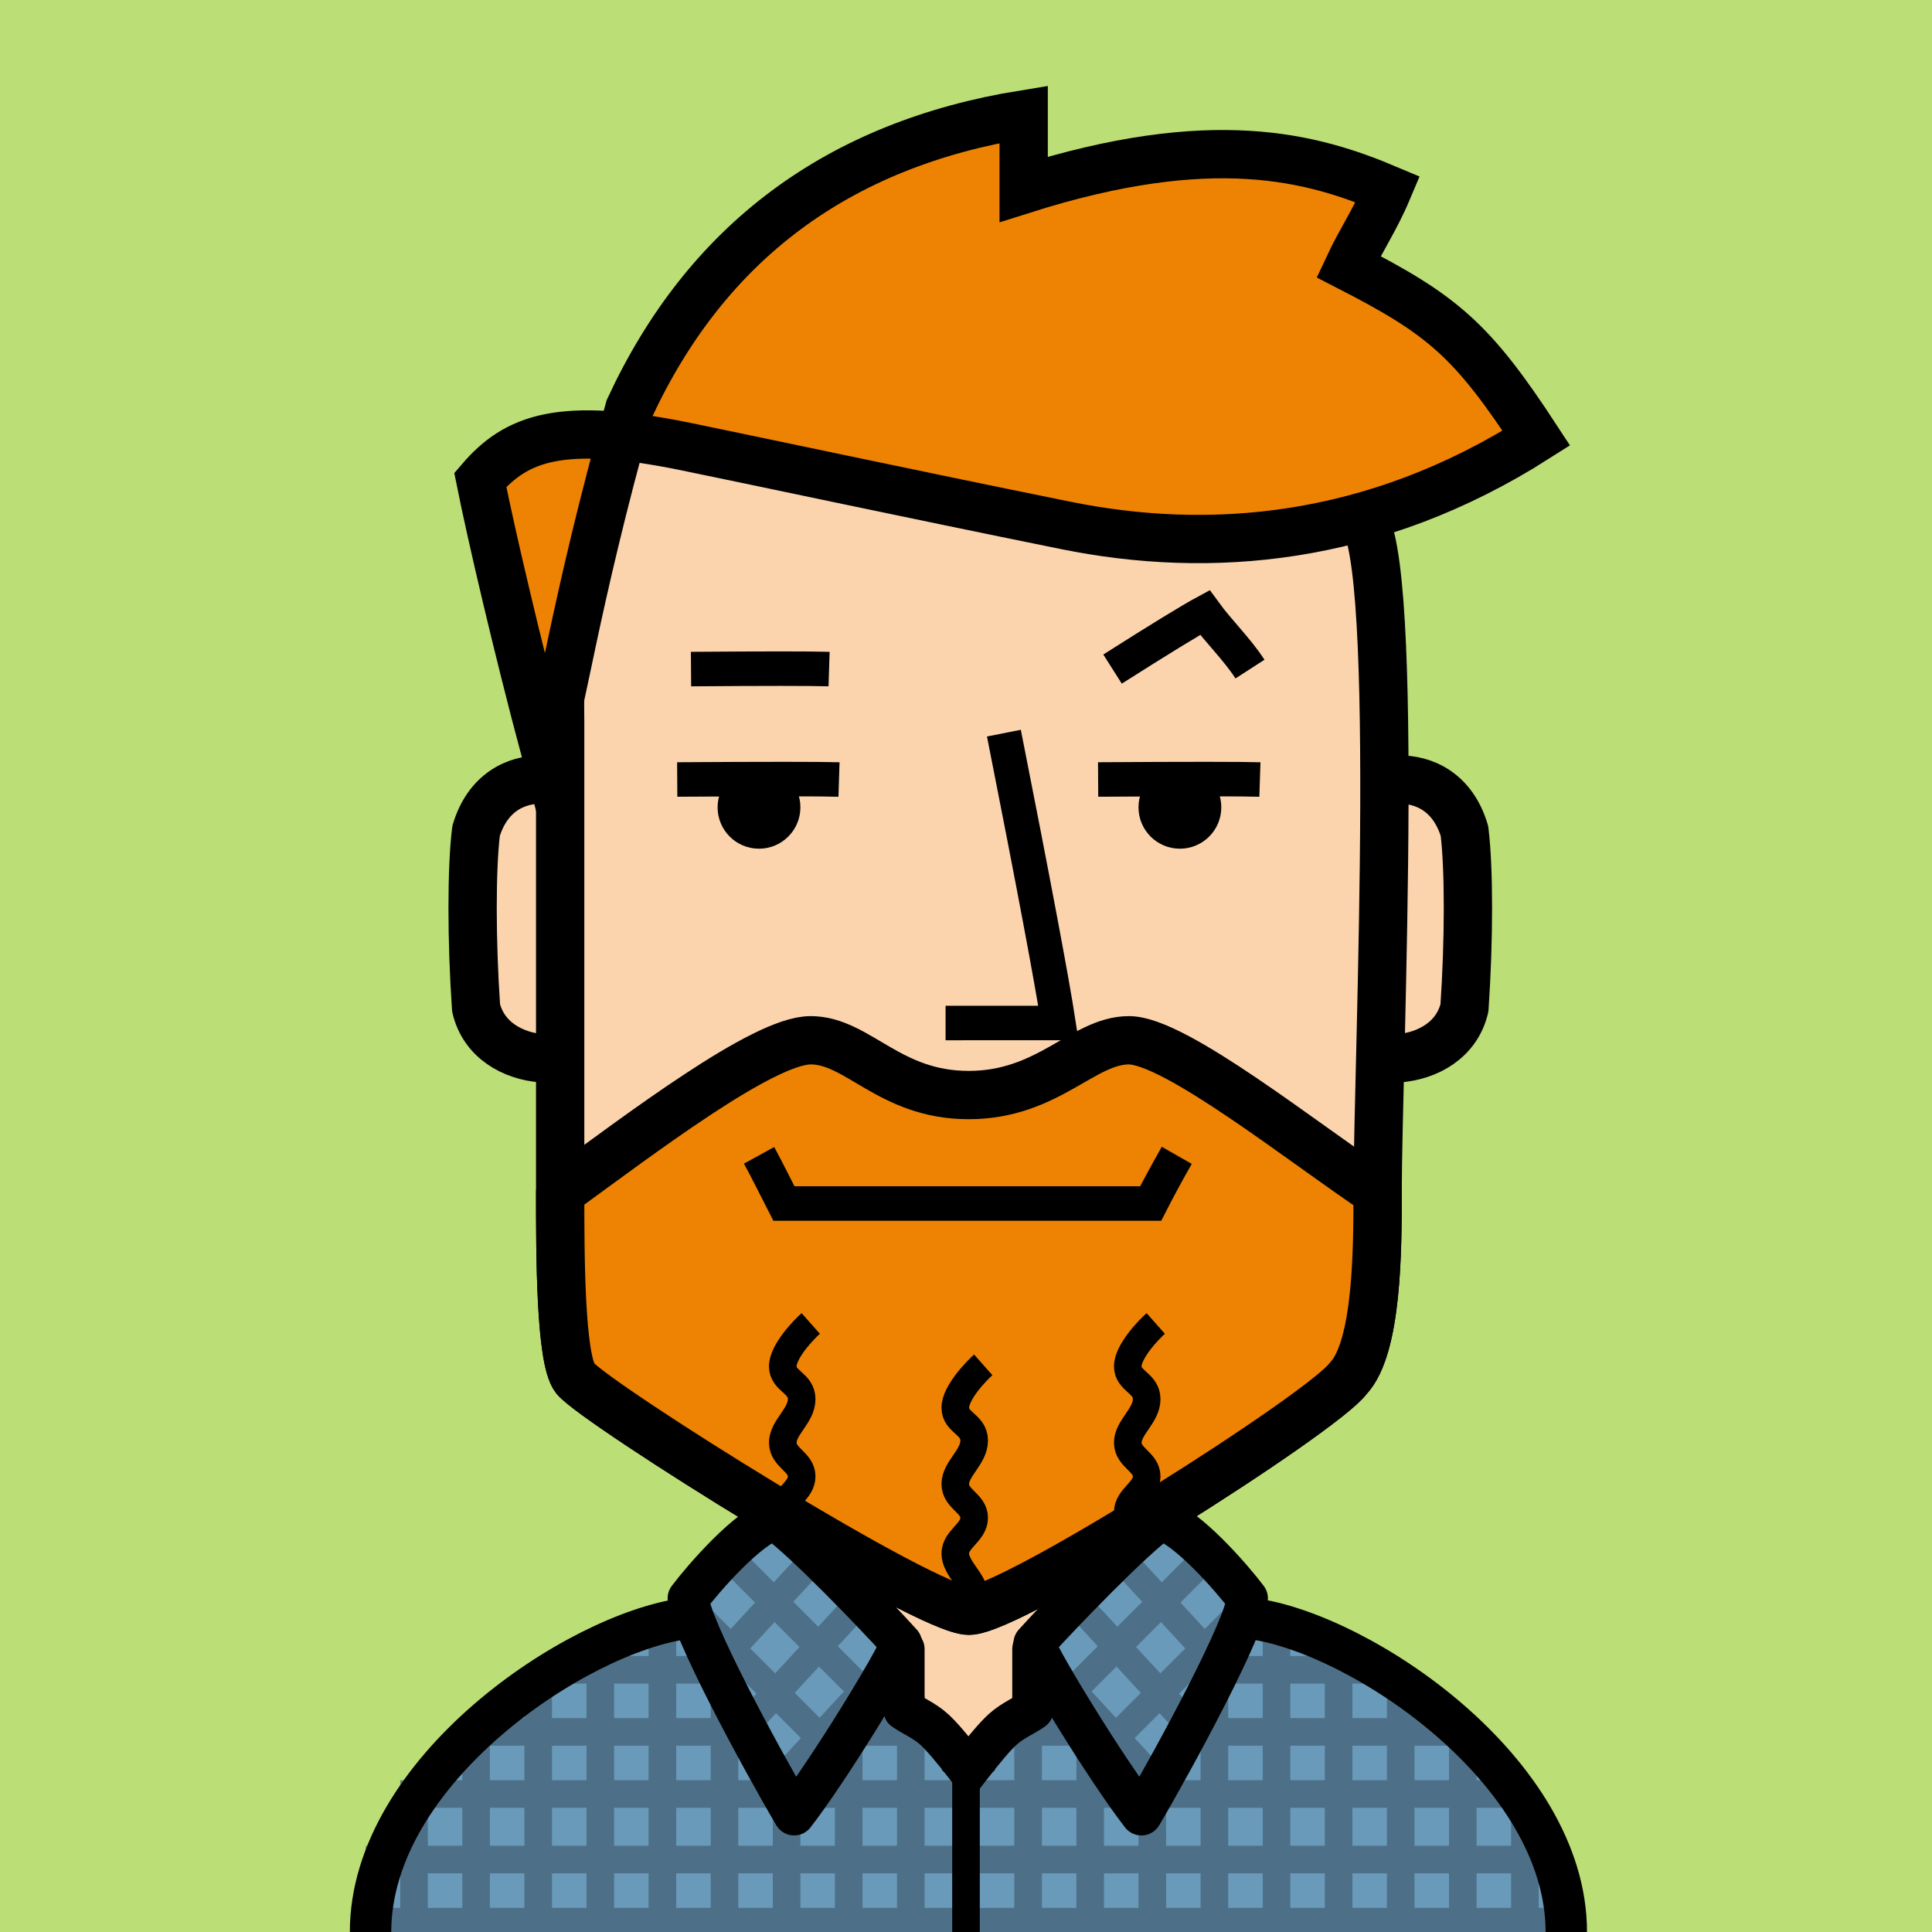
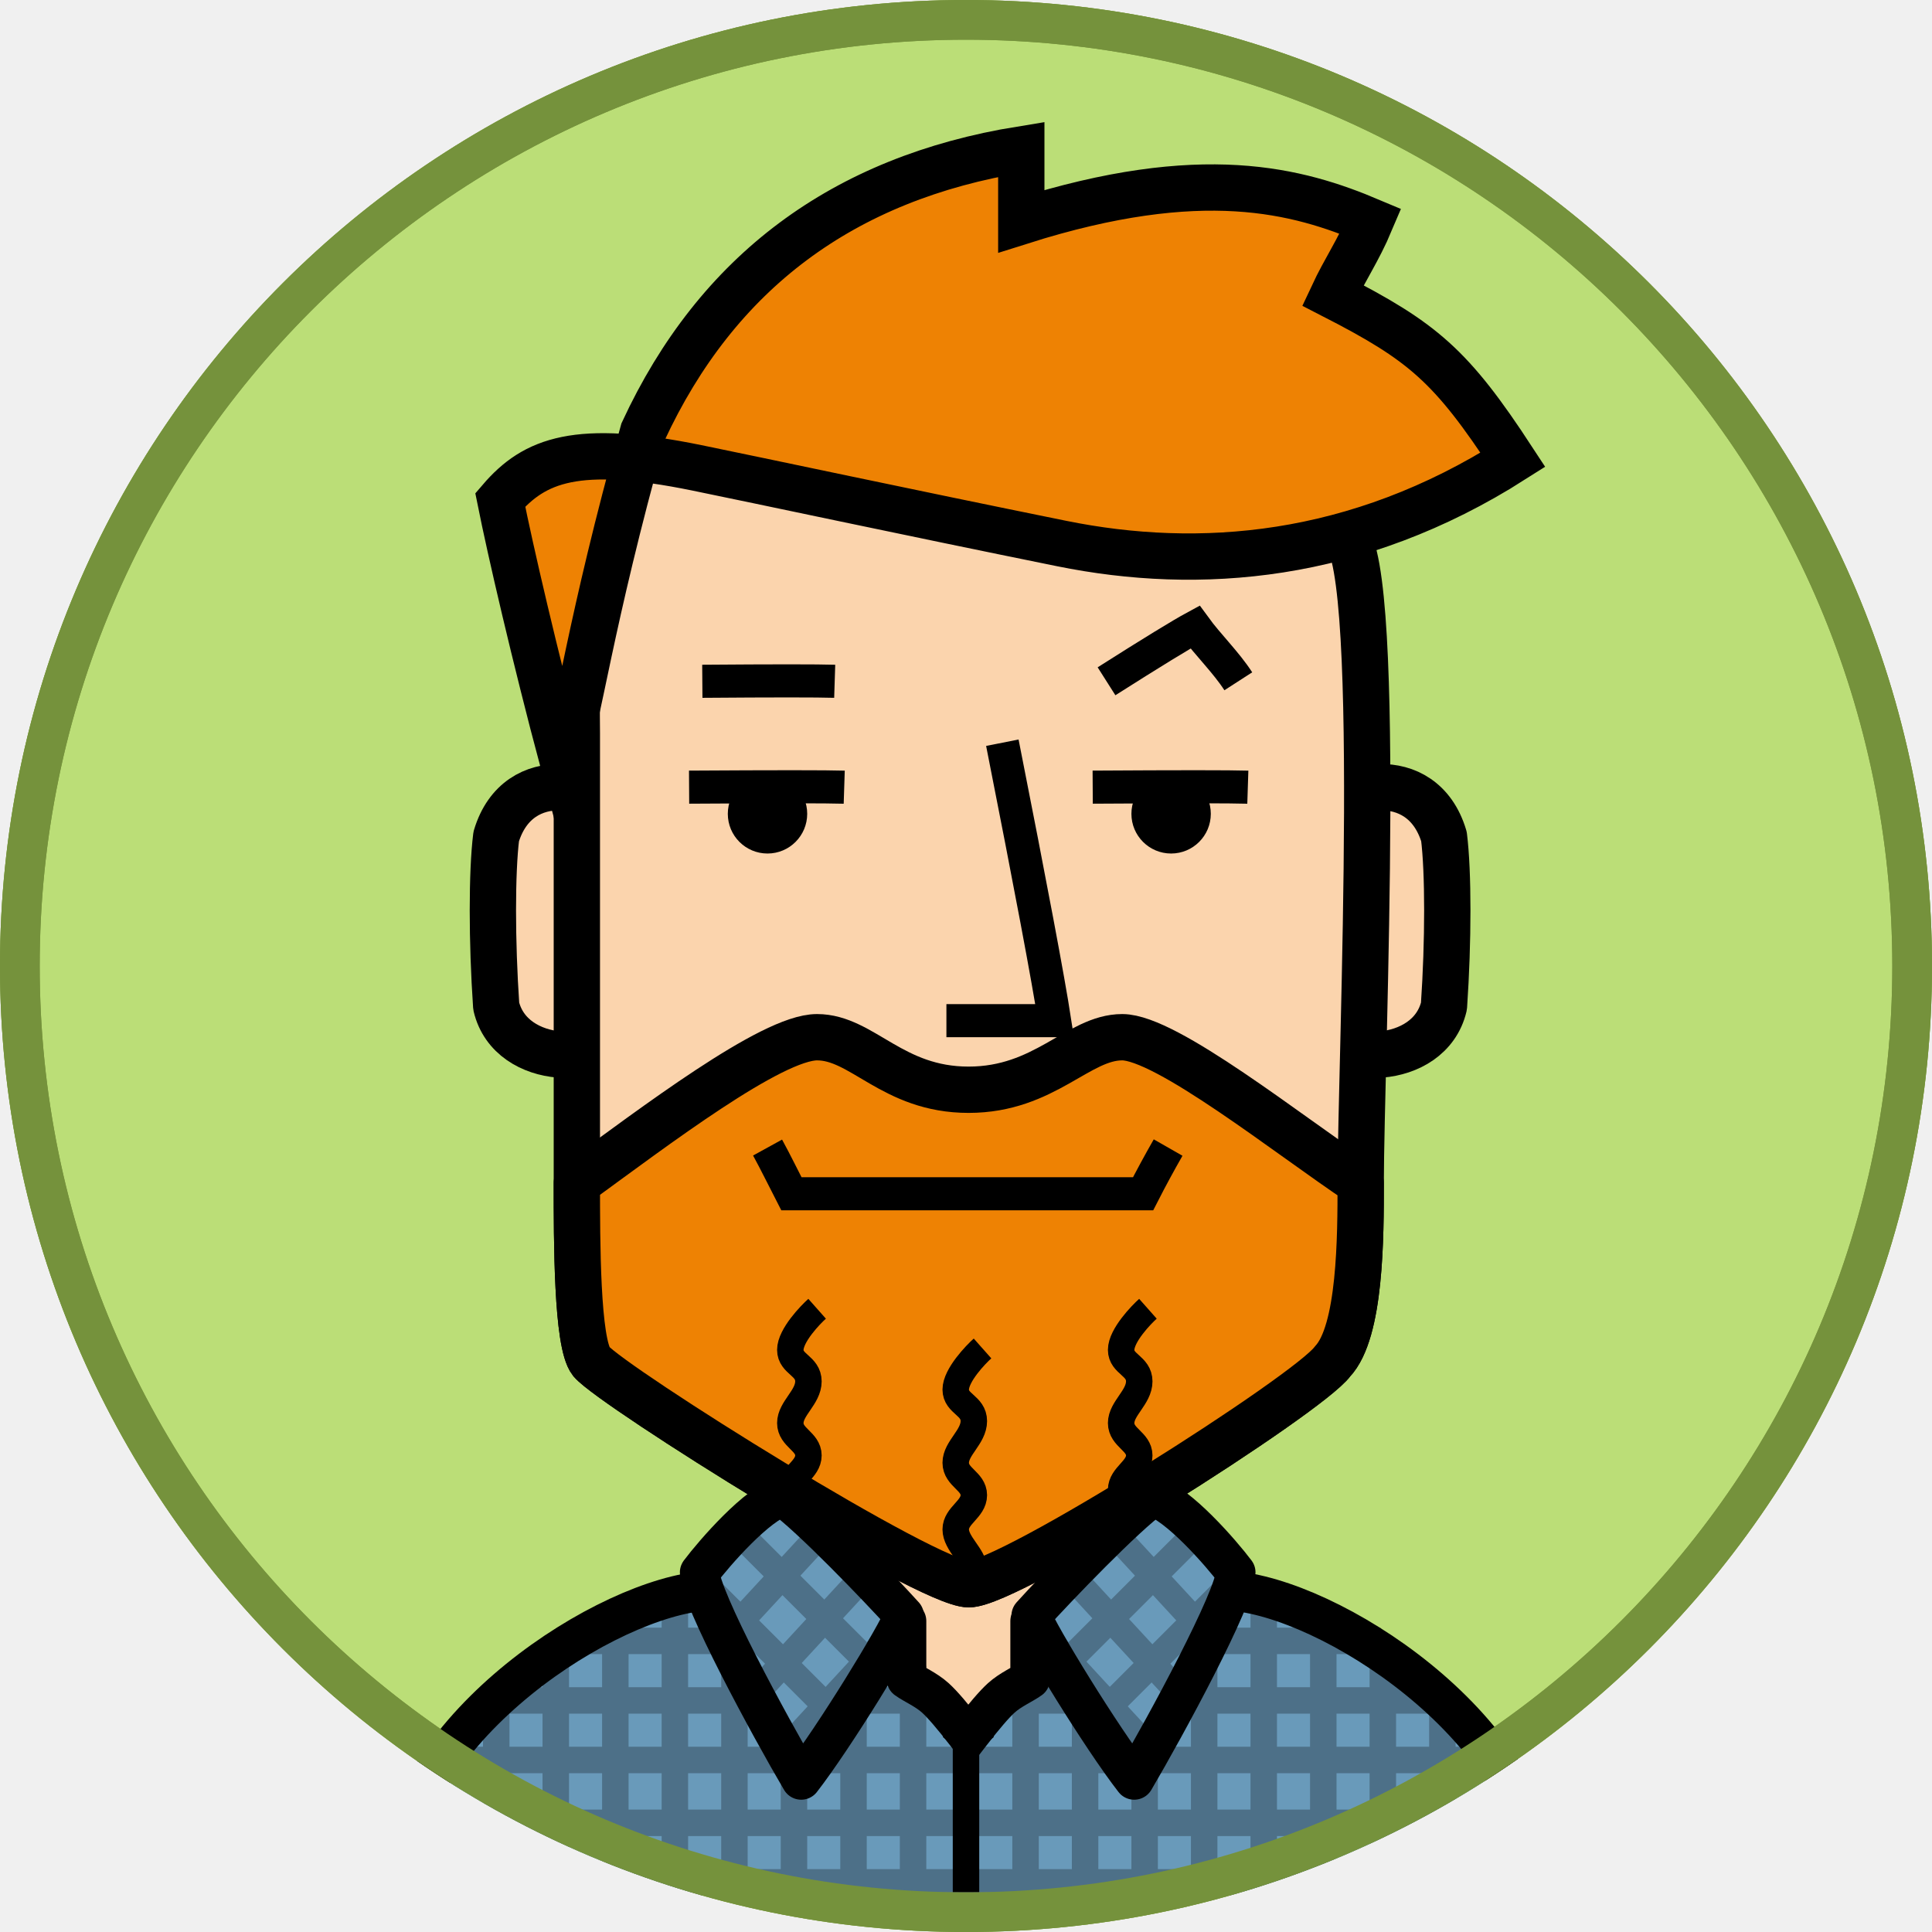
- <svg xmlns="http://www.w3.org/2000/svg" width="280px" height="280px" viewBox="0 0 280 280" version="1.1">
-   <g id="avatar" stroke="none" stroke-width="1" fill="none" fill-rule="evenodd">
-     <rect fill="#BBDE77" x="0" y="0" width="280" height="280" />
-     <g transform="translate(53.49363, 16.57288)">
-       <path d="M138.503,103.855 C141.819,92.763 154.888,95.84 157.277,101.57 C160.744,109.881 158.912,126.842 157.277,132.414 C155.446,138.657 140.704,138.853 138.503,129.497 C137.832,119.718 137.832,109.205 138.503,103.855 Z" id="right-ear" stroke="#000000" stroke-width="7" fill="#FBD4AD" stroke-linejoin="round" transform="translate(148.6244, 116.6253) scale(-1, 1) translate(-148.6244, -116.6253) " />
-       <path d="M15.503,103.855 C18.819,92.763 31.888,95.84 34.277,101.57 C37.744,109.881 35.912,126.842 34.277,132.414 C32.446,138.657 17.704,138.853 15.503,129.497 C14.832,119.718 14.832,109.205 15.503,103.855 Z" id="left-ear" stroke="#000000" stroke-width="7" fill="#FBD4AD" stroke-linejoin="round" />
-       <path d="M59.954,263.427 C59.954,250.592 59.954,202.405 59.954,192.499 C59.954,188.753 104.412,192.499 108.26,192.499 C114.448,192.499 108.004,244.624 108.26,263.427 C93.666,263.427 73.829,263.427 59.954,263.427 Z" id="neck-skin" fill="#FBD4AD" />
-       <path d="M29.875,183.202 C27.691,180.462 27.691,165.011 27.691,156.233 C27.691,136.85 27.691,98.234 27.691,88.328 C27.691,84.582 26.736,51.571 37.565,46.352 C50.1,40.311 138.982,58.009 143.126,58.009 C149.79,58.009 146.16,137.927 146.16,156.233 C146.16,164.262 146.16,178.718 141.892,183.202 C138.334,188.122 93.129,216.869 86.926,216.869 C80.722,216.869 33.133,187.044 29.875,183.202 Z" id="face" stroke="#000000" stroke-width="7" fill="#FBD4AD" stroke-linejoin="round" />
-       <g id="beard" transform="translate(27.6909, 134.1903)" stroke="#000000" stroke-linejoin="round">
-         <path d="M2.184,49.011 C-1.42108547e-14,46.271 -1.42108547e-14,30.821 -1.42108547e-14,22.043 C11.624,13.59 29.43,-7.10542736e-15 36.298,-7.10542736e-15 C43.166,-7.10542736e-15 47.666,7.939 59.204,7.939 C70.741,7.939 75.765,-7.10542736e-15 82.43,-7.10542736e-15 C89.094,-7.10542736e-15 107.535,14.746 118.469,22.043 C118.469,30.071 118.469,44.528 114.201,49.011 C110.644,53.931 65.438,82.678 59.235,82.678 C53.031,82.678 5.442,52.854 2.184,49.011 Z" stroke-width="7" fill="#EE8203" />
-         <path d="M86.314,41.042 C85.345,41.901 82.263,45.071 82.263,47.256 C82.263,49.441 85,49.632 85,52.018 C85,54.404 82.263,56.116 82.263,58.316 C82.263,60.517 85,61.088 85,63.21 C85,65.332 82.263,66.278 82.263,68.392" id="beard-line-3" stroke-width="4" />
-         <path d="M61.314,47.042 C60.345,47.901 57.263,51.071 57.263,53.256 C57.263,55.441 60,55.632 60,58.018 C60,60.404 57.263,62.116 57.263,64.316 C57.263,66.517 60,67.088 60,69.21 C60,71.332 57.263,72.278 57.263,74.392 C57.263,76.506 60,78.448 60,80.344" id="beard-line-2" stroke-width="4" />
-         <path d="M36.314,41.042 C35.345,41.901 32.263,45.071 32.263,47.256 C32.263,49.441 35,49.632 35,52.018 C35,54.404 32.263,56.116 32.263,58.316 C32.263,60.517 35,61.088 35,63.21 C35,65.332 32.263,66.278 32.263,68.392" id="beard-line-1" stroke-width="4" />
-       </g>
-       <path d="M94.863,1.42108547e-14 C67.916,4.362 48.868,18.576 37.72,42.64 C29.628,71.535 27.91,86.094 25.624,92.704 C21.303,76.461 17.645,60.621 16.114,52.974 C21.303,46.923 27.697,44.432 45.809,48.132 C55.513,50.114 77.43,54.802 100.963,59.575 C121.688,63.779 145.471,62.006 169.165,46.923 C159.822,32.637 155.55,29.056 141.943,22.075 C143.757,18.186 145.783,15.317 147.655,10.87 C136.652,6.221 122.221,2.205 94.863,10.87 C94.863,6.221 94.863,3.671 94.863,1.42108547e-14 Z" id="hair" stroke="#000000" stroke-width="7" fill="#EE8203" />
-       <g id="right-eye" transform="translate(105.6553, 94.42712)" stroke="#000000">
-         <circle id="Oval" fill="#000000" cx="11.851" cy="6" r="5.5" />
-         <path d="M23.446,1.974 C20.828,1.89 13.013,1.889 -1.59872116e-14,1.969" id="Path" stroke-width="5" />
-       </g>
-       <g id="left-eye" transform="translate(44.65526, 94.42712)" stroke="#000000">
-         <circle id="Oval" fill="#000000" cx="11.851" cy="6" r="5.5" />
-         <path d="M23.446,1.974 C20.828,1.89 13.013,1.889 -1.59872116e-14,1.969" id="Path" stroke-width="5" />
-       </g>
-       <path d="M66.662,80.396 C64.044,80.313 57.375,80.313 46.655,80.396" id="left-eyebrow" stroke="#000000" stroke-width="5" />
-       <path d="M83.546,131.691 C86.926,131.691 95.582,131.698 99.904,131.691 C98.956,125.53 96.321,111.527 92,89.68" id="nose" stroke="#000000" stroke-width="5" />
-       <path d="M127.662,80.396 C125.816,77.535 123.053,74.865 121.118,72.199 C119.049,73.317 114.591,76.049 107.744,80.396" id="right-eyebrow" stroke="#000000" stroke-width="5" />
-       <path d="M56.515,150.867 C57.723,153.064 58.952,155.599 60.113,157.849 C64.643,157.849 108.965,157.849 113.274,157.849 C114.464,155.521 115.724,153.194 117.054,150.867" id="mouth" stroke="#000000" stroke-width="5" />
-       <g id="shirt" transform="translate(0.209252, 202.8362)">
-         <path d="M0,60.591 L173.796,60.591 C167.807,45.219 162.136,34.785 156.784,29.29 C151.433,23.794 142.304,19.031 129.398,15 C111.111,16.794 100.318,18.324 97.019,19.591 C97.019,27.767 96.536,27.767 86.575,34.92 C81.424,30.062 76.297,26.591 76.297,19.591 C71.318,17.087 60.685,15.557 44.398,15 C31.796,18.912 22.762,23.675 17.294,29.29 C11.826,34.904 6.062,45.338 0,60.591 Z" id="shirt-colour" fill="#699ABA" />
-         <g id="stripes" transform="translate(0.297114, 16.68902)" opacity="0.646" stroke="#3E596C" stroke-linecap="square" stroke-width="4">
-           <g id="vertical-left" transform="translate(5, 0)">
-             <line x1="1" y1="27.902" x2="1" y2="42.902" id="Line" />
-             <line x1="10" y1="16.902" x2="10" y2="42.902" id="Line" />
-             <line x1="19" y1="9.902" x2="19" y2="42.902" id="Line" />
-             <line x1="28" y1="5.902" x2="28" y2="42.902" id="Line" />
-             <line x1="37" y1="0.997" x2="37" y2="42.902" id="Line" />
-             <line x1="46" y1="-2.74463895e-14" x2="46" y2="42.902" id="Line" />
-             <line x1="55" y1="2.902" x2="55" y2="42.902" id="Line" />
-             <line x1="64" y1="2.902" x2="64" y2="42.902" id="Line" />
-             <line x1="73" y1="11.673" x2="73" y2="42.902" id="Line" />
-           </g>
-           <g id="vertical-right" transform="translate(131, 22) scale(-1, 1) translate(-131, -22) translate(94, 0)">
-             <line x1="1" y1="27.902" x2="1" y2="42.902" id="Line" />
-             <line x1="10" y1="16.902" x2="10" y2="42.902" id="Line" />
-             <line x1="19" y1="9.902" x2="19" y2="42.902" id="Line" />
-             <line x1="28" y1="5.902" x2="28" y2="42.902" id="Line" />
-             <line x1="37" y1="0.997" x2="37" y2="42.902" id="Line" />
-             <line x1="46" y1="-2.74463895e-14" x2="46" y2="42.902" id="Line" />
-             <line x1="55" y1="2.902" x2="55" y2="42.902" id="Line" />
-             <line x1="64" y1="1.902" x2="64" y2="42.902" id="Line" />
-             <line x1="73" y1="11.673" x2="73" y2="42.902" id="Line" />
-           </g>
-           <g id="horizontal" transform="translate(0, 5.401887)">
-             <line x1="-1.92068583e-14" y1="37" x2="173" y2="37" id="Line" />
-             <line x1="1" y1="28" x2="170.527" y2="28" id="Line" />
-             <line x1="6" y1="18.5" x2="166" y2="18.5" id="Line" />
-             <line x1="15.079" y1="9.5" x2="81" y2="9.5" id="Line" />
-             <line x1="93.079" y1="9.5" x2="158" y2="9.5" id="Line" />
-             <line x1="27.163" y1="0.5" x2="74" y2="0.5" id="Line" />
-             <line x1="96.722" y1="0.5" x2="146.641" y2="0.5" id="Line" />
+ <svg xmlns="http://www.w3.org/2000/svg" xmlns:xlink="http://www.w3.org/1999/xlink" width="292px" height="292px" viewBox="0 0 292 292" version="1.1">
+   <defs>
+     <circle id="path-1" cx="146" cy="146" r="146" />
+   </defs>
+   <g id="Page-1" stroke="none" stroke-width="1" fill="none" fill-rule="evenodd">
+     <g id="avatar">
+       <circle id="background" fill="#BBDE77" cx="146" cy="146" r="146" />
+       <g>
+         <mask id="mask-2" fill="white">
+           <use xlink:href="#path-1" />
+         </mask>
+         <circle stroke="#75923C" stroke-width="6" cx="146" cy="146" r="143" />
+         <g mask="url(#mask-2)" id="head">
+           <g transform="translate(59.70289, 22.57288)">
+             <g transform="translate(0, 0)">
+               <path d="M138.294,103.855 C141.61,92.763 154.678,95.84 157.068,101.57 C160.535,109.881 158.703,126.842 157.068,132.414 C155.237,138.657 140.494,138.853 138.294,129.497 C137.623,119.718 137.623,109.205 138.294,103.855 Z" id="right-ear" stroke="#000000" stroke-width="7" fill="#FBD4AD" fill-rule="nonzero" stroke-linejoin="round" transform="translate(148.4151, 116.6253) scale(-1, 1) translate(-148.4151, -116.6253) " />
+               <path d="M15.294,103.855 C18.61,92.763 31.678,95.84 34.068,101.57 C37.535,109.881 35.703,126.842 34.068,132.414 C32.237,138.657 17.494,138.853 15.294,129.497 C14.623,119.718 14.623,109.205 15.294,103.855 Z" id="left-ear" stroke="#000000" stroke-width="7" fill="#FBD4AD" fill-rule="nonzero" stroke-linejoin="round" />
+               <path d="M59.745,263.427 C59.745,250.592 59.745,202.405 59.745,192.499 C59.745,188.753 104.203,192.499 108.051,192.499 C114.238,192.499 107.795,244.624 108.051,263.427 C93.457,263.427 73.619,263.427 59.745,263.427 Z" id="neck-skin" fill="#FBD4AD" fill-rule="nonzero" />
+               <path d="M29.666,183.202 C27.482,180.462 27.482,165.011 27.482,156.233 C27.482,136.85 27.482,98.234 27.482,88.328 C27.482,84.582 26.527,51.571 37.356,46.352 C49.891,40.311 138.772,58.009 142.917,58.009 C149.581,58.009 145.951,137.927 145.951,156.233 C145.951,164.262 145.951,178.718 141.682,183.202 C138.125,188.122 92.92,216.869 86.716,216.869 C80.513,216.869 32.924,187.044 29.666,183.202 Z" id="face" stroke="#000000" stroke-width="7" fill="#FBD4AD" fill-rule="nonzero" stroke-linejoin="round" />
+               <g id="beard" stroke-linejoin="round" transform="translate(27.48165, 134.1903)" stroke="#000000">
+                 <path d="M2.184,49.011 C1.52020044e-23,46.271 1.52020044e-23,30.821 1.52020044e-23,22.043 C11.624,13.59 29.43,-2.39899859e-24 36.298,-2.39899859e-24 C43.166,-2.39899859e-24 47.666,7.939 59.204,7.939 C70.741,7.939 75.765,-2.39899859e-24 82.43,-2.39899859e-24 C89.094,-2.39899859e-24 107.535,14.746 118.469,22.043 C118.469,30.071 118.469,44.528 114.201,49.011 C110.644,53.931 65.438,82.678 59.235,82.678 C53.031,82.678 5.442,52.854 2.184,49.011 Z" id="Path" stroke-width="7" fill="#EE8203" fill-rule="nonzero" />
+                 <path d="M86.314,41.042 C85.345,41.901 82.263,45.071 82.263,47.256 C82.263,49.441 85,49.632 85,52.018 C85,54.404 82.263,56.116 82.263,58.316 C82.263,60.517 85,61.088 85,63.21 C85,65.332 82.263,66.278 82.263,68.392" id="beard-line-3" stroke-width="4" />
+                 <path d="M61.314,47.042 C60.345,47.901 57.263,51.071 57.263,53.256 C57.263,55.441 60,55.632 60,58.018 C60,60.404 57.263,62.116 57.263,64.316 C57.263,66.517 60,67.088 60,69.21 C60,71.332 57.263,72.278 57.263,74.392 C57.263,76.506 60,78.448 60,80.344" id="beard-line-2" stroke-width="4" />
+                 <path d="M36.314,41.042 C35.345,41.901 32.263,45.071 32.263,47.256 C32.263,49.441 35,49.632 35,52.018 C35,54.404 32.263,56.116 32.263,58.316 C32.263,60.517 35,61.088 35,63.21 C35,65.332 32.263,66.278 32.263,68.392" id="beard-line-1" stroke-width="4" />
+               </g>
+               <path d="M94.654,-1.42108547e-14 C67.707,4.362 48.659,18.576 37.51,42.64 C29.419,71.535 27.701,86.094 25.415,92.704 C21.094,76.461 17.436,60.621 15.905,52.974 C21.094,46.923 27.488,44.432 45.6,48.132 C55.304,50.114 77.221,54.802 100.754,59.575 C121.479,63.779 145.262,62.006 168.956,46.923 C159.613,32.637 155.34,29.056 141.733,22.075 C143.547,18.186 145.574,15.317 147.446,10.87 C136.442,6.221 122.012,2.205 94.654,10.87 C94.654,6.221 94.654,3.671 94.654,-1.42108547e-14 Z" id="hair" stroke="#000000" stroke-width="7" fill="#EE8203" fill-rule="nonzero" />
+               <g id="right-eye" transform="translate(105.446, 94.92712)" stroke="#000000">
+                 <circle id="Oval" fill="#000000" fill-rule="nonzero" cx="11.851" cy="5.5" r="5.5" />
+                 <path d="M23.446,1.474 C20.828,1.39 13.013,1.389 -4.5397746e-23,1.469" id="Path" stroke-width="5" />
+               </g>
+               <g id="left-eye" transform="translate(44.446, 94.92712)" stroke="#000000">
+                 <circle id="Oval" fill="#000000" fill-rule="nonzero" cx="11.851" cy="5.5" r="5.5" />
+                 <path d="M23.446,1.474 C20.828,1.39 13.013,1.389 -4.5397746e-23,1.469" id="Path" stroke-width="5" />
+               </g>
+               <path d="M66.453,80.396 C63.835,80.313 57.166,80.313 46.446,80.396" id="left-eyebrow" stroke="#000000" stroke-width="5" />
+               <path d="M83.337,131.691 C86.716,131.691 95.373,131.698 99.695,131.691 C98.747,125.53 96.112,111.527 91.791,89.68" id="nose" stroke="#000000" stroke-width="5" />
+               <path d="M127.453,80.396 C125.607,77.535 122.844,74.865 120.908,72.199 C118.84,73.317 114.382,76.049 107.535,80.396" id="right-eyebrow" stroke="#000000" stroke-width="5" />
+               <path d="M56.306,150.867 C57.514,153.064 58.743,155.599 59.904,157.849 C64.434,157.849 108.756,157.849 113.065,157.849 C114.255,155.521 115.515,153.194 116.845,150.867" id="mouth" stroke="#000000" stroke-width="5" />
+               <g id="shirt" transform="translate(-0, 203.6395)">
+                 <path d="M0,59.788 L173.796,59.788 C167.807,44.416 162.136,33.982 156.784,28.486 C151.433,22.991 142.304,18.227 129.398,14.197 C111.111,15.991 100.318,17.521 97.019,18.788 C97.019,26.964 96.536,26.964 86.575,34.117 C81.424,29.259 76.297,25.788 76.297,18.788 C71.318,16.284 60.685,14.753 44.398,14.197 C31.796,18.108 22.762,22.872 17.294,28.486 C11.826,34.101 6.062,44.535 0,59.788 Z" id="shirt-colour" fill="#699ABA" fill-rule="nonzero" />
+                 <g id="stripes" opacity="0.646" stroke-linecap="square" transform="translate(0.297114, 15.88569)" stroke="#3E596C" stroke-width="4">
+                   <g id="vertical-left" transform="translate(5.5, 0)">
+                     <line x1="0.5" y1="27.902" x2="0.5" y2="42.902" id="Line" />
+                     <line x1="9.5" y1="16.902" x2="9.5" y2="42.902" id="Line" />
+                     <line x1="18.5" y1="9.902" x2="18.5" y2="42.902" id="Line" />
+                     <line x1="27.5" y1="5.902" x2="27.5" y2="42.902" id="Line" />
+                     <line x1="36.5" y1="0.997" x2="36.5" y2="42.902" id="Line" />
+                     <line x1="45.5" y1="9.7531993e-16" x2="45.5" y2="42.902" id="Line" />
+                     <line x1="54.5" y1="2.902" x2="54.5" y2="42.902" id="Line" />
+                     <line x1="63.5" y1="2.902" x2="63.5" y2="42.902" id="Line" />
+                     <line x1="72.5" y1="11.673" x2="72.5" y2="42.902" id="Line" />
+                   </g>
+                   <g id="vertical-right" transform="translate(131, 21.45094) scale(-1, 1) translate(-131, -21.45094) translate(94.5, 0)">
+                     <line x1="0.5" y1="27.902" x2="0.5" y2="42.902" id="Line" />
+                     <line x1="9.5" y1="16.902" x2="9.5" y2="42.902" id="Line" />
+                     <line x1="18.5" y1="9.902" x2="18.5" y2="42.902" id="Line" />
+                     <line x1="27.5" y1="5.902" x2="27.5" y2="42.902" id="Line" />
+                     <line x1="36.5" y1="0.997" x2="36.5" y2="42.902" id="Line" />
+                     <line x1="45.5" y1="9.7531993e-16" x2="45.5" y2="42.902" id="Line" />
+                     <line x1="54.5" y1="2.902" x2="54.5" y2="42.902" id="Line" />
+                     <line x1="63.5" y1="1.902" x2="63.5" y2="42.902" id="Line" />
+                     <line x1="72.5" y1="11.673" x2="72.5" y2="42.902" id="Line" />
+                   </g>
+                   <g id="horizontal" transform="translate(0, 5.401887)">
+                     <line x1="-4.99600358e-15" y1="37" x2="173" y2="37" id="Line" />
+                     <line x1="1" y1="28" x2="170.527" y2="28" id="Line" />
+                     <line x1="6" y1="18.5" x2="166" y2="18.5" id="Line" />
+                     <line x1="15.079" y1="9.5" x2="81" y2="9.5" id="Line" />
+                     <line x1="93.079" y1="9.5" x2="158" y2="9.5" id="Line" />
+                     <line x1="27.163" y1="0.5" x2="74" y2="0.5" id="Line" />
+                     <line x1="96.722" y1="0.5" x2="146.641" y2="0.5" id="Line" />
+                   </g>
+                 </g>
+                 <path d="M0,59.788 C0,36.425 29.844,16.456 45.615,14.36 C52.107,13.498 67.721,15.886 77.297,18.788 C77.297,21.788 77.297,26.294 77.297,27.559 C78.442,28.386 80.258,29.127 81.684,30.422 C82.717,31.36 84.254,33.148 86.297,35.788" id="shirt-outline-left" stroke="#000000" stroke-width="6" stroke-linecap="square" stroke-linejoin="round" />
+                 <path d="M87,59.788 C87,36.425 116.844,16.456 132.615,14.36 C139.107,13.498 154.721,15.886 164.297,18.788 C164.297,21.788 164.297,26.294 164.297,27.559 C165.442,28.386 167.258,29.127 168.684,30.422 C169.717,31.36 171.254,33.148 173.297,35.788" id="shirt-outline-right" stroke="#000000" stroke-width="6" stroke-linecap="square" stroke-linejoin="round" transform="translate(130.1486, 36.98464) scale(-1, 1) translate(-130.1486, -36.98464) " />
+                 <path d="M86.297,34.117 C86.297,36.475 86.297,54.932 86.297,59.788" id="shirt-zip" stroke="#000000" stroke-width="4" />
+                 <g id="colar" transform="translate(46.05277, -0)">
+                   <path d="M0,17.976 C3.771,13.805 14.263,2.869 18.355,-1.52020044e-23 C22.117,0.959 28.694,8.523 30.885,11.437 C30.885,15.173 20.301,34.731 15.549,42.793 C10.588,36.409 1.062,20.858 0,17.976 Z" id="colour" fill="#699ABA" fill-rule="nonzero" transform="translate(15.44239, 21.39627) scale(-1, 1) translate(-15.44239, -21.39627) " />
+                   <g id="lines" opacity="0.646" stroke-linecap="square" transform="translate(1.244342, 5.787576)" stroke="#3E596C" stroke-width="4">
+                     <g id="horizontal">
+                       <line x1="3.33066907e-16" y1="8" x2="19" y2="27" id="Line" />
+                       <line x1="5" y1="0" x2="24" y2="19" id="Line" />
+                     </g>
+                     <g id="vertical" transform="translate(4, 1)">
+                       <line x1="12" y1="0" x2="3.33066907e-16" y2="13" id="Line" />
+                       <line x1="17" y1="8" x2="5" y2="21" id="Line" />
+                       <line x1="22" y1="16" x2="10" y2="29" id="Line" />
+                     </g>
+                   </g>
+                   <path d="M0,17.976 C3.771,13.805 14.263,2.869 18.355,5.68434189e-14 C22.117,0.959 28.694,8.523 30.885,11.437 C30.885,15.173 20.301,34.731 15.549,42.793 C10.588,36.409 1.062,20.858 0,17.976 Z" id="outline" stroke="#000000" stroke-width="6" stroke-linejoin="round" transform="translate(15.44239, 21.39627) scale(-1, 1) translate(-15.44239, -21.39627) " />
+                 </g>
+                 <g id="colar" transform="translate(111.6104, 21.39627) scale(-1, 1) translate(-111.6104, -21.39627) translate(96.16799, 0)">
+                   <path d="M0,17.976 C3.771,13.805 14.263,2.869 18.355,-1.52020044e-23 C22.117,0.959 28.694,8.523 30.885,11.437 C30.885,15.173 20.301,34.731 15.549,42.793 C10.588,36.409 1.062,20.858 0,17.976 Z" id="colour" fill="#699ABA" fill-rule="nonzero" transform="translate(15.44239, 21.39627) scale(-1, 1) translate(-15.44239, -21.39627) " />
+                   <g id="lines" opacity="0.646" stroke-linecap="square" transform="translate(1.244342, 5.787576)" stroke="#3E596C" stroke-width="4">
+                     <g id="horizontal">
+                       <line x1="3.33066907e-16" y1="8" x2="19" y2="27" id="Line" />
+                       <line x1="5" y1="0" x2="24" y2="19" id="Line" />
+                     </g>
+                     <g id="vertical" transform="translate(4, 1)">
+                       <line x1="12" y1="0" x2="3.33066907e-16" y2="13" id="Line" />
+                       <line x1="17" y1="8" x2="5" y2="21" id="Line" />
+                       <line x1="22" y1="16" x2="10" y2="29" id="Line" />
+                     </g>
+                   </g>
+                   <path d="M0,17.976 C3.771,13.805 14.263,2.869 18.355,5.68434189e-14 C22.117,0.959 28.694,8.523 30.885,11.437 C30.885,15.173 20.301,34.731 15.549,42.793 C10.588,36.409 1.062,20.858 0,17.976 Z" id="outline" stroke="#000000" stroke-width="6" stroke-linejoin="round" transform="translate(15.44239, 21.39627) scale(-1, 1) translate(-15.44239, -21.39627) " />
+                 </g>
+               </g>
+             </g>
          </g>
        </g>
-         <path d="M0,60.591 C0,37.228 29.844,17.26 45.615,15.164 C52.107,14.301 67.721,16.689 77.297,19.591 C77.297,22.591 77.297,27.097 77.297,28.362 C78.442,29.189 80.258,29.93 81.684,31.226 C82.717,32.163 84.254,33.951 86.297,36.591" id="shirt-outline-left" stroke="#000000" stroke-width="6" stroke-linecap="square" stroke-linejoin="round" />
-         <path d="M87,60.591 C87,37.228 116.844,17.26 132.615,15.164 C139.107,14.301 154.721,16.689 164.297,19.591 C164.297,22.591 164.297,27.097 164.297,28.362 C165.442,29.189 167.258,29.93 168.684,31.226 C169.717,32.163 171.254,33.951 173.297,36.591" id="shirt-outline-right" stroke="#000000" stroke-width="6" stroke-linecap="square" stroke-linejoin="round" transform="translate(130.1486, 37.78797) scale(-1, 1) translate(-130.1486, -37.78797) " />
-         <path d="M86.297,34.92 C86.297,37.278 86.297,55.736 86.297,60.591" id="shirt-zip" stroke="#000000" stroke-width="4" />
-         <g id="colar" transform="translate(46.05277, 0.803329)">
-           <path d="M-1.59872116e-14,17.976 C3.771,13.805 14.263,2.869 18.355,1.42108547e-14 C22.117,0.959 28.694,8.523 30.885,11.437 C30.885,15.173 20.301,34.731 15.549,42.793 C10.588,36.409 1.062,20.858 -1.59872116e-14,17.976 Z" id="colour" fill="#699ABA" transform="translate(15.44239, 21.39627) scale(-1, 1) translate(-15.44239, -21.39627) " />
-           <g id="lines" transform="translate(0.407426, 5.287576)" opacity="0.646" stroke="#3E596C" stroke-linecap="square" stroke-width="4">
-             <g id="horizontal">
-               <line x1="0.837" y1="8.5" x2="19.837" y2="27.5" id="Line" />
-               <line x1="5.837" y1="0.5" x2="24.837" y2="19.5" id="Line" />
-             </g>
-             <g id="vertical" transform="translate(4, 1)">
-               <line x1="12.837" y1="0.5" x2="0.837" y2="13.5" id="Line" />
-               <line x1="17.837" y1="8.5" x2="5.837" y2="21.5" id="Line" />
-               <line x1="22.837" y1="16.5" x2="10.837" y2="29.5" id="Line" />
-             </g>
-           </g>
-           <path d="M-1.59872116e-14,17.976 C3.771,13.805 14.263,2.869 18.355,7.10542736e-14 C22.117,0.959 28.694,8.523 30.885,11.437 C30.885,15.173 20.301,34.731 15.549,42.793 C10.588,36.409 1.062,20.858 -1.59872116e-14,17.976 Z" id="outline" stroke="#000000" stroke-width="6" stroke-linejoin="round" transform="translate(15.44239, 21.39627) scale(-1, 1) translate(-15.44239, -21.39627) " />
-         </g>
-         <g id="colar" transform="translate(111.5528, 22.30333) scale(-1, 1) translate(-111.5528, -22.30333) translate(96.05277, 0.803329)">
-           <path d="M-1.59872116e-14,17.976 C3.771,13.805 14.263,2.869 18.355,1.42108547e-14 C22.117,0.959 28.694,8.523 30.885,11.437 C30.885,15.173 20.301,34.731 15.549,42.793 C10.588,36.409 1.062,20.858 -1.59872116e-14,17.976 Z" id="colour" fill="#699ABA" transform="translate(15.44239, 21.39627) scale(-1, 1) translate(-15.44239, -21.39627) " />
-           <g id="lines" transform="translate(0.407426, 5.287576)" opacity="0.646" stroke="#3E596C" stroke-linecap="square" stroke-width="4">
-             <g id="horizontal">
-               <line x1="0.837" y1="8.5" x2="19.837" y2="27.5" id="Line" />
-               <line x1="5.837" y1="0.5" x2="24.837" y2="19.5" id="Line" />
-             </g>
-             <g id="vertical" transform="translate(4, 1)">
-               <line x1="12.837" y1="0.5" x2="0.837" y2="13.5" id="Line" />
-               <line x1="17.837" y1="8.5" x2="5.837" y2="21.5" id="Line" />
-               <line x1="22.837" y1="16.5" x2="10.837" y2="29.5" id="Line" />
-             </g>
-           </g>
-           <path d="M-1.59872116e-14,17.976 C3.771,13.805 14.263,2.869 18.355,7.10542736e-14 C22.117,0.959 28.694,8.523 30.885,11.437 C30.885,15.173 20.301,34.731 15.549,42.793 C10.588,36.409 1.062,20.858 -1.59872116e-14,17.976 Z" id="outline" stroke="#000000" stroke-width="6" stroke-linejoin="round" transform="translate(15.44239, 21.39627) scale(-1, 1) translate(-15.44239, -21.39627) " />
-         </g>
      </g>
+       <circle id="border" stroke="#75923C" stroke-width="6" cx="146" cy="146" r="143" />
    </g>
  </g>
</svg>
